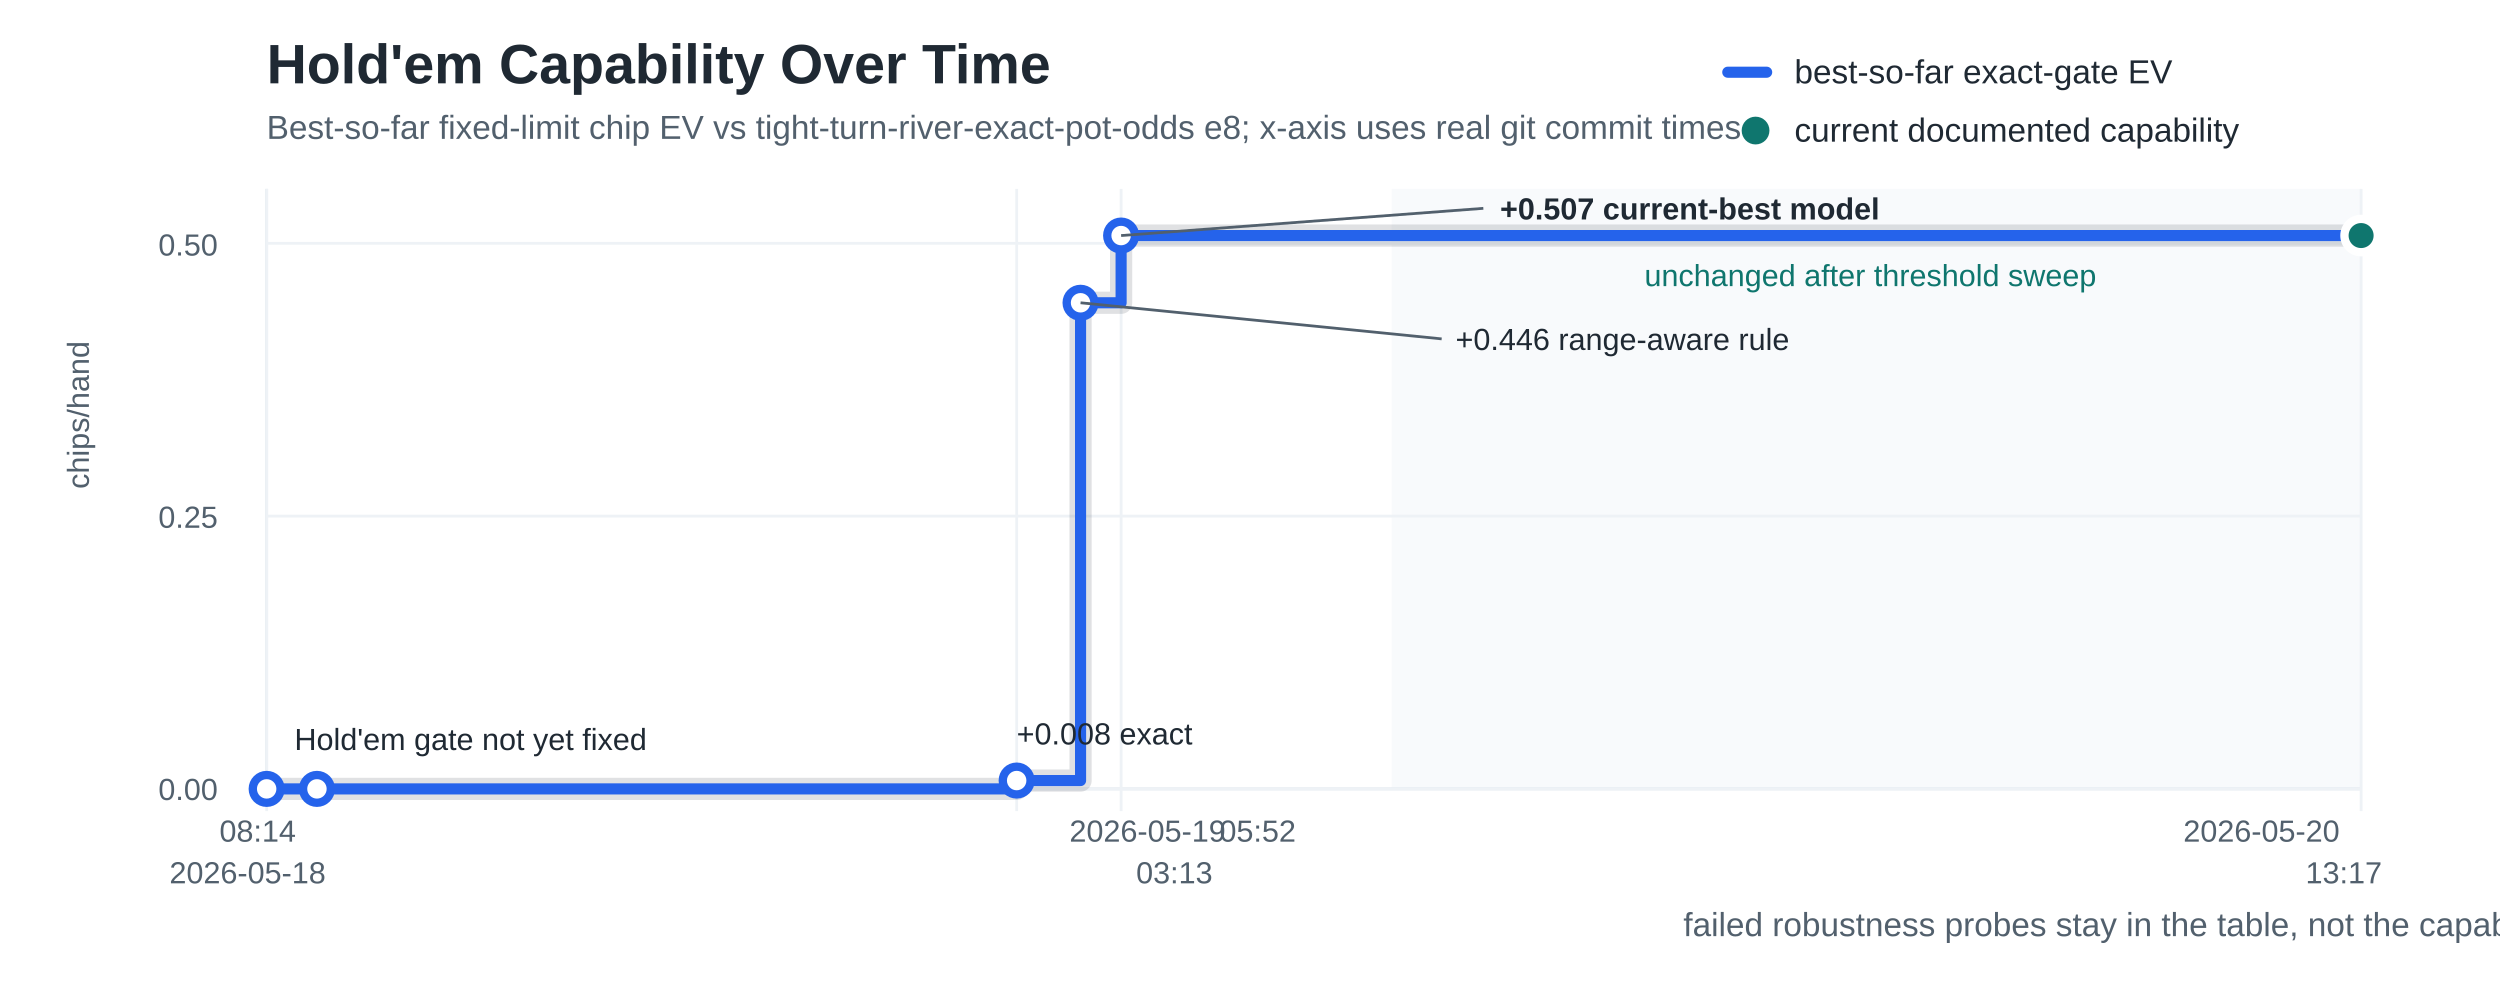
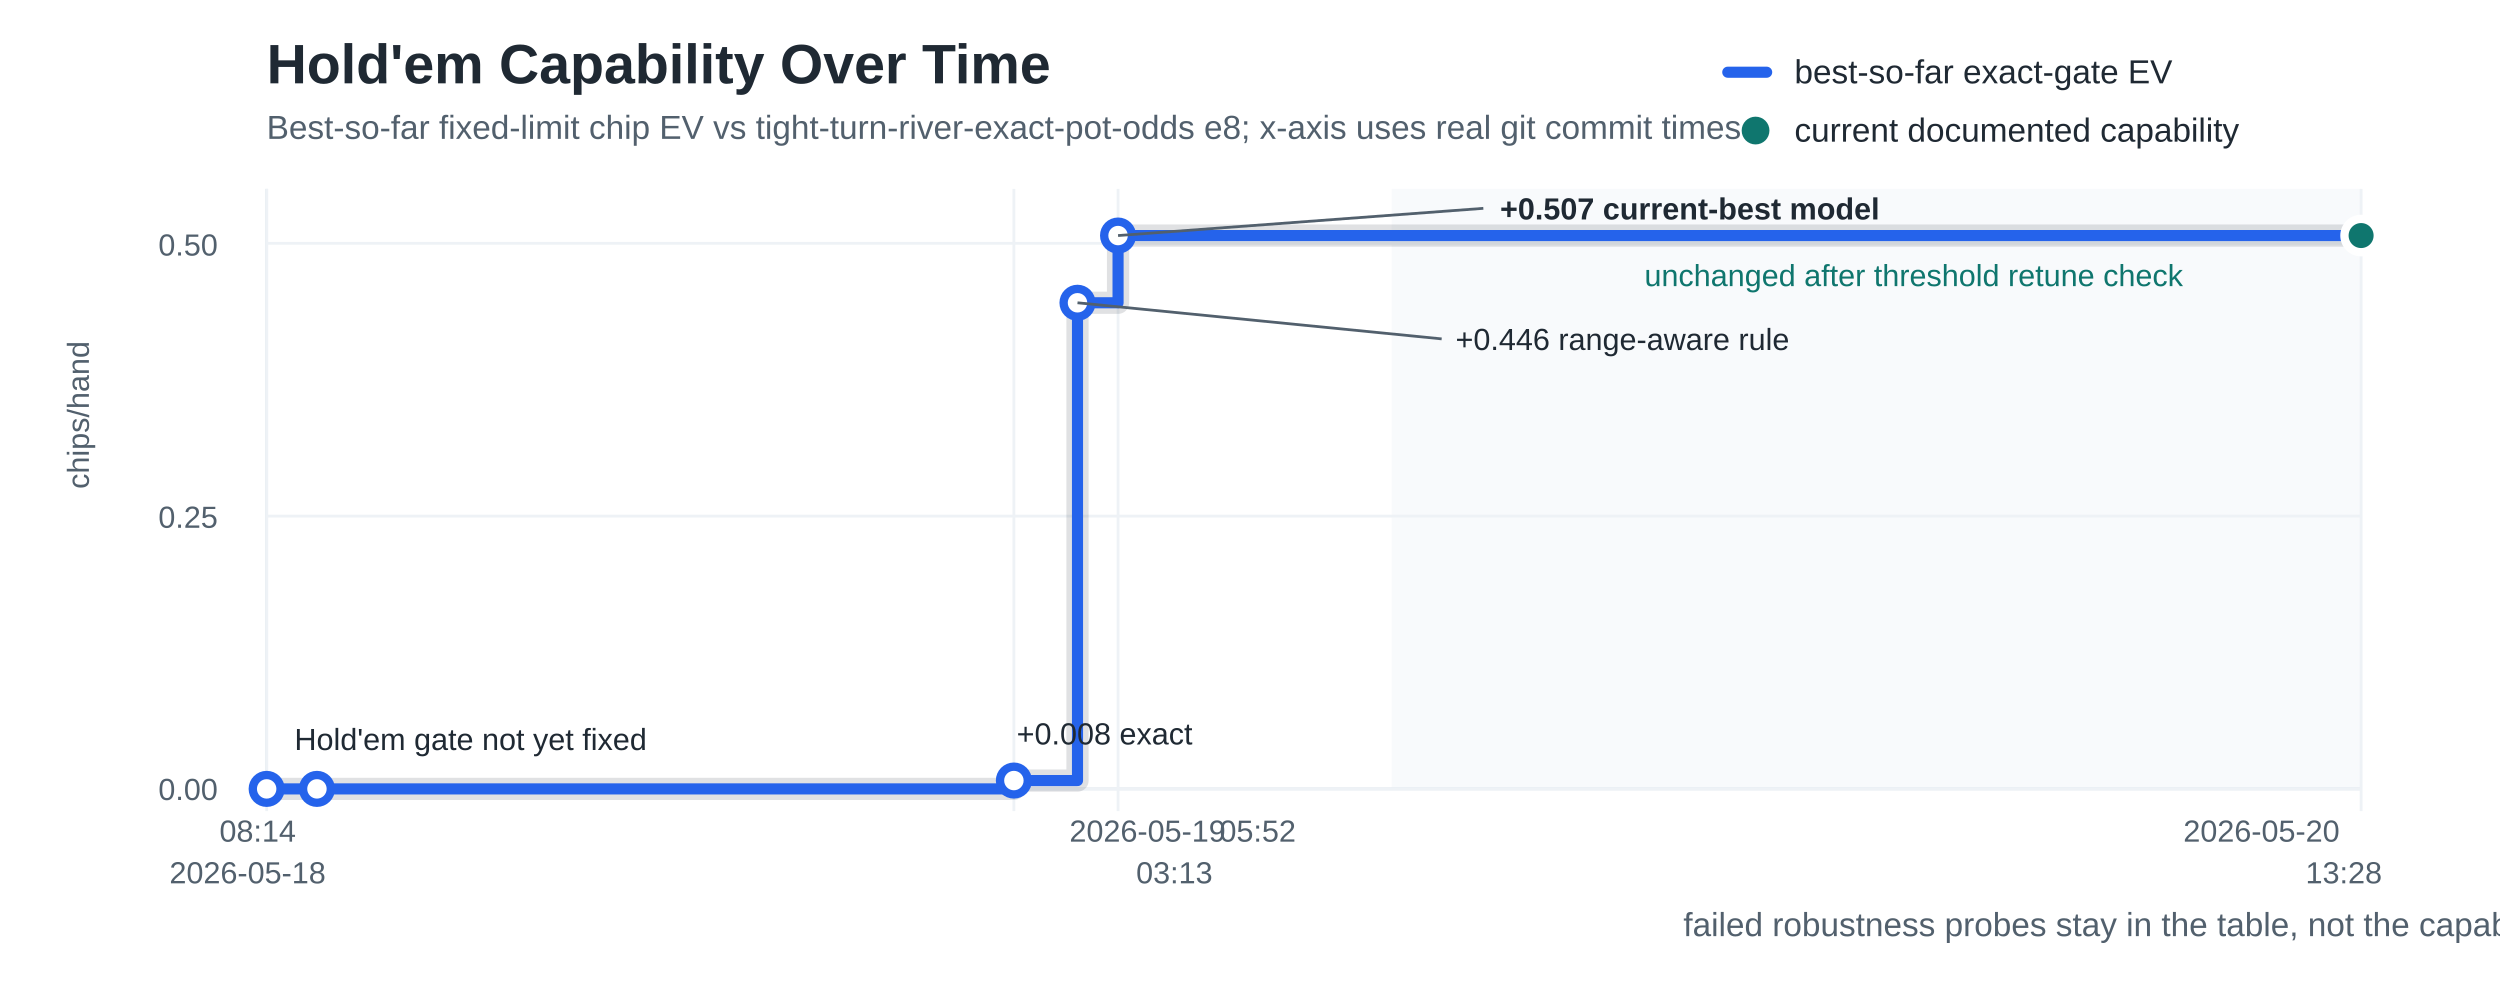
<svg xmlns="http://www.w3.org/2000/svg" width="900" height="360" viewBox="0 0 900 360" role="img" aria-labelledby="title desc">
  <rect width="900" height="360" fill="#ffffff" />
  <rect x="501" y="68" width="349" height="216" fill="#f8fafc" />
  <text x="96" y="30" font-family="Arial, Helvetica, sans-serif" font-size="20" font-weight="700" fill="#1f2933">Hold'em Capability Over Time</text>
  <text x="96" y="50" font-family="Arial, Helvetica, sans-serif" font-size="12" fill="#52606d">Best-so-far fixed-limit chip EV vs tight-turn-river-exact-pot-odds e8; x-axis uses real git commit times</text>
  <g stroke="#d9e2ec" stroke-width="1">
    <line x1="96" y1="284" x2="850" y2="284" />
    <line x1="96" y1="68" x2="96" y2="284" />
  </g>
  <g font-family="Arial, Helvetica, sans-serif" font-size="11" fill="#52606d">
    <line x1="96" y1="284.0" x2="850" y2="284.0" stroke="#eef2f6" stroke-width="1" />
    <text x="57" y="288">0.00</text>
    <line x1="96" y1="185.8" x2="850" y2="185.8" stroke="#eef2f6" stroke-width="1" />
    <text x="57" y="190">0.25</text>
    <line x1="96" y1="87.6" x2="850" y2="87.6" stroke="#eef2f6" stroke-width="1" />
    <text x="57" y="92">0.50</text>
    <text x="32" y="176" transform="rotate(-90 32 176)">chips/hand</text>
  </g>
  <g stroke="#eef2f6" stroke-width="1">
    <line x1="96.0" y1="68" x2="96.0" y2="292" />
-     <line x1="366.0" y1="68" x2="366.0" y2="292" />
-     <line x1="403.6" y1="68" x2="403.6" y2="292" />
+     <line x1="365.0" y1="68" x2="365.0" y2="292" />
+     <line x1="402.5" y1="68" x2="402.5" y2="292" />
    <line x1="850.0" y1="68" x2="850.0" y2="292" />
  </g>
-   <path d="M 96.0 284.0 L 114.1 284.0 L 114.1 284.0 L 366.0 284.0 L 366.0 281.0 L 389.0 281.0 L 389.0 109.0 L 403.6 109.0 L 403.6 84.8 L 850.0 84.8 L 850.0 84.8" fill="none" stroke="#1f2933" stroke-opacity="0.14" stroke-width="8" stroke-linecap="round" stroke-linejoin="round" />
-   <path d="M 96.0 284.0 L 114.1 284.0 L 114.1 284.0 L 366.0 284.0 L 366.0 281.0 L 389.0 281.0 L 389.0 109.0 L 403.6 109.0 L 403.6 84.8 L 850.0 84.8 L 850.0 84.8" fill="none" stroke="#2563eb" stroke-width="4" stroke-linecap="round" stroke-linejoin="round" />
+   <path d="M 96.0 284.0 L 114.1 284.0 L 114.1 284.0 L 365.0 284.0 L 365.0 281.0 L 387.9 281.0 L 387.9 109.0 L 402.5 109.0 L 402.5 84.8 L 850.0 84.8 L 850.0 84.8" fill="none" stroke="#1f2933" stroke-opacity="0.14" stroke-width="8" stroke-linecap="round" stroke-linejoin="round" />
+   <path d="M 96.0 284.0 L 114.1 284.0 L 114.1 284.0 L 365.0 284.0 L 365.0 281.0 L 387.9 281.0 L 387.9 109.0 L 402.5 109.0 L 402.5 84.8 L 850.0 84.8 L 850.0 84.8" fill="none" stroke="#2563eb" stroke-width="4" stroke-linecap="round" stroke-linejoin="round" />
  <g fill="#ffffff" stroke="#2563eb" stroke-width="3">
    <circle cx="96.0" cy="284.0" r="5" />
    <circle cx="114.1" cy="284.0" r="5" />
-     <circle cx="366.0" cy="281.0" r="5" />
-     <circle cx="389.0" cy="109.0" r="5" />
-     <circle cx="403.6" cy="84.8" r="5" />
+     <circle cx="365.0" cy="281.0" r="5" />
+     <circle cx="387.9" cy="109.0" r="5" />
+     <circle cx="402.5" cy="84.8" r="5" />
  </g>
  <circle cx="850.0" cy="84.8" r="6" fill="#0f766e" stroke="#ffffff" stroke-width="3" />
  <g font-family="Arial, Helvetica, sans-serif" font-size="11" fill="#1f2933">
    <text x="106" y="270">Hold'em gate not yet fixed</text>
    <text x="366" y="268">+0.008 exact</text>
-     <line x1="389.0" y1="109.0" x2="519" y2="122" stroke="#52606d" stroke-width="1" />
+     <line x1="387.9" y1="109.0" x2="519" y2="122" stroke="#52606d" stroke-width="1" />
    <text x="524" y="126">+0.446 range-aware rule</text>
-     <line x1="403.6" y1="84.8" x2="534" y2="75" stroke="#52606d" stroke-width="1" />
+     <line x1="402.5" y1="84.8" x2="534" y2="75" stroke="#52606d" stroke-width="1" />
    <text x="540" y="79" font-weight="700">+0.507 current-best model</text>
-     <text x="592" y="103" fill="#0f766e">unchanged after threshold sweep</text>
+     <text x="592" y="103" fill="#0f766e">unchanged after threshold retune check</text>
  </g>
  <g font-family="Arial, Helvetica, sans-serif" font-size="11" fill="#52606d">
    <text x="61" y="318">2026-05-18</text>
    <text x="79" y="303">08:14</text>
    <text x="385" y="303">2026-05-19</text>
    <text x="409" y="318">03:13</text>
    <text x="439" y="303">05:52</text>
    <text x="786" y="303">2026-05-20</text>
-     <text x="830" y="318">13:17</text>
+     <text x="830" y="318">13:28</text>
  </g>
  <g font-family="Arial, Helvetica, sans-serif" font-size="12" fill="#1f2933">
    <rect x="620" y="24" width="18" height="4" fill="#2563eb" rx="2" />
    <text x="646" y="30">best-so-far exact-gate EV</text>
    <circle cx="632" cy="47" r="5" fill="#0f766e" />
    <text x="646" y="51">current documented capability</text>
    <text x="606" y="337" fill="#52606d">failed robustness probes stay in the table, not the capability line</text>
  </g>
</svg>
